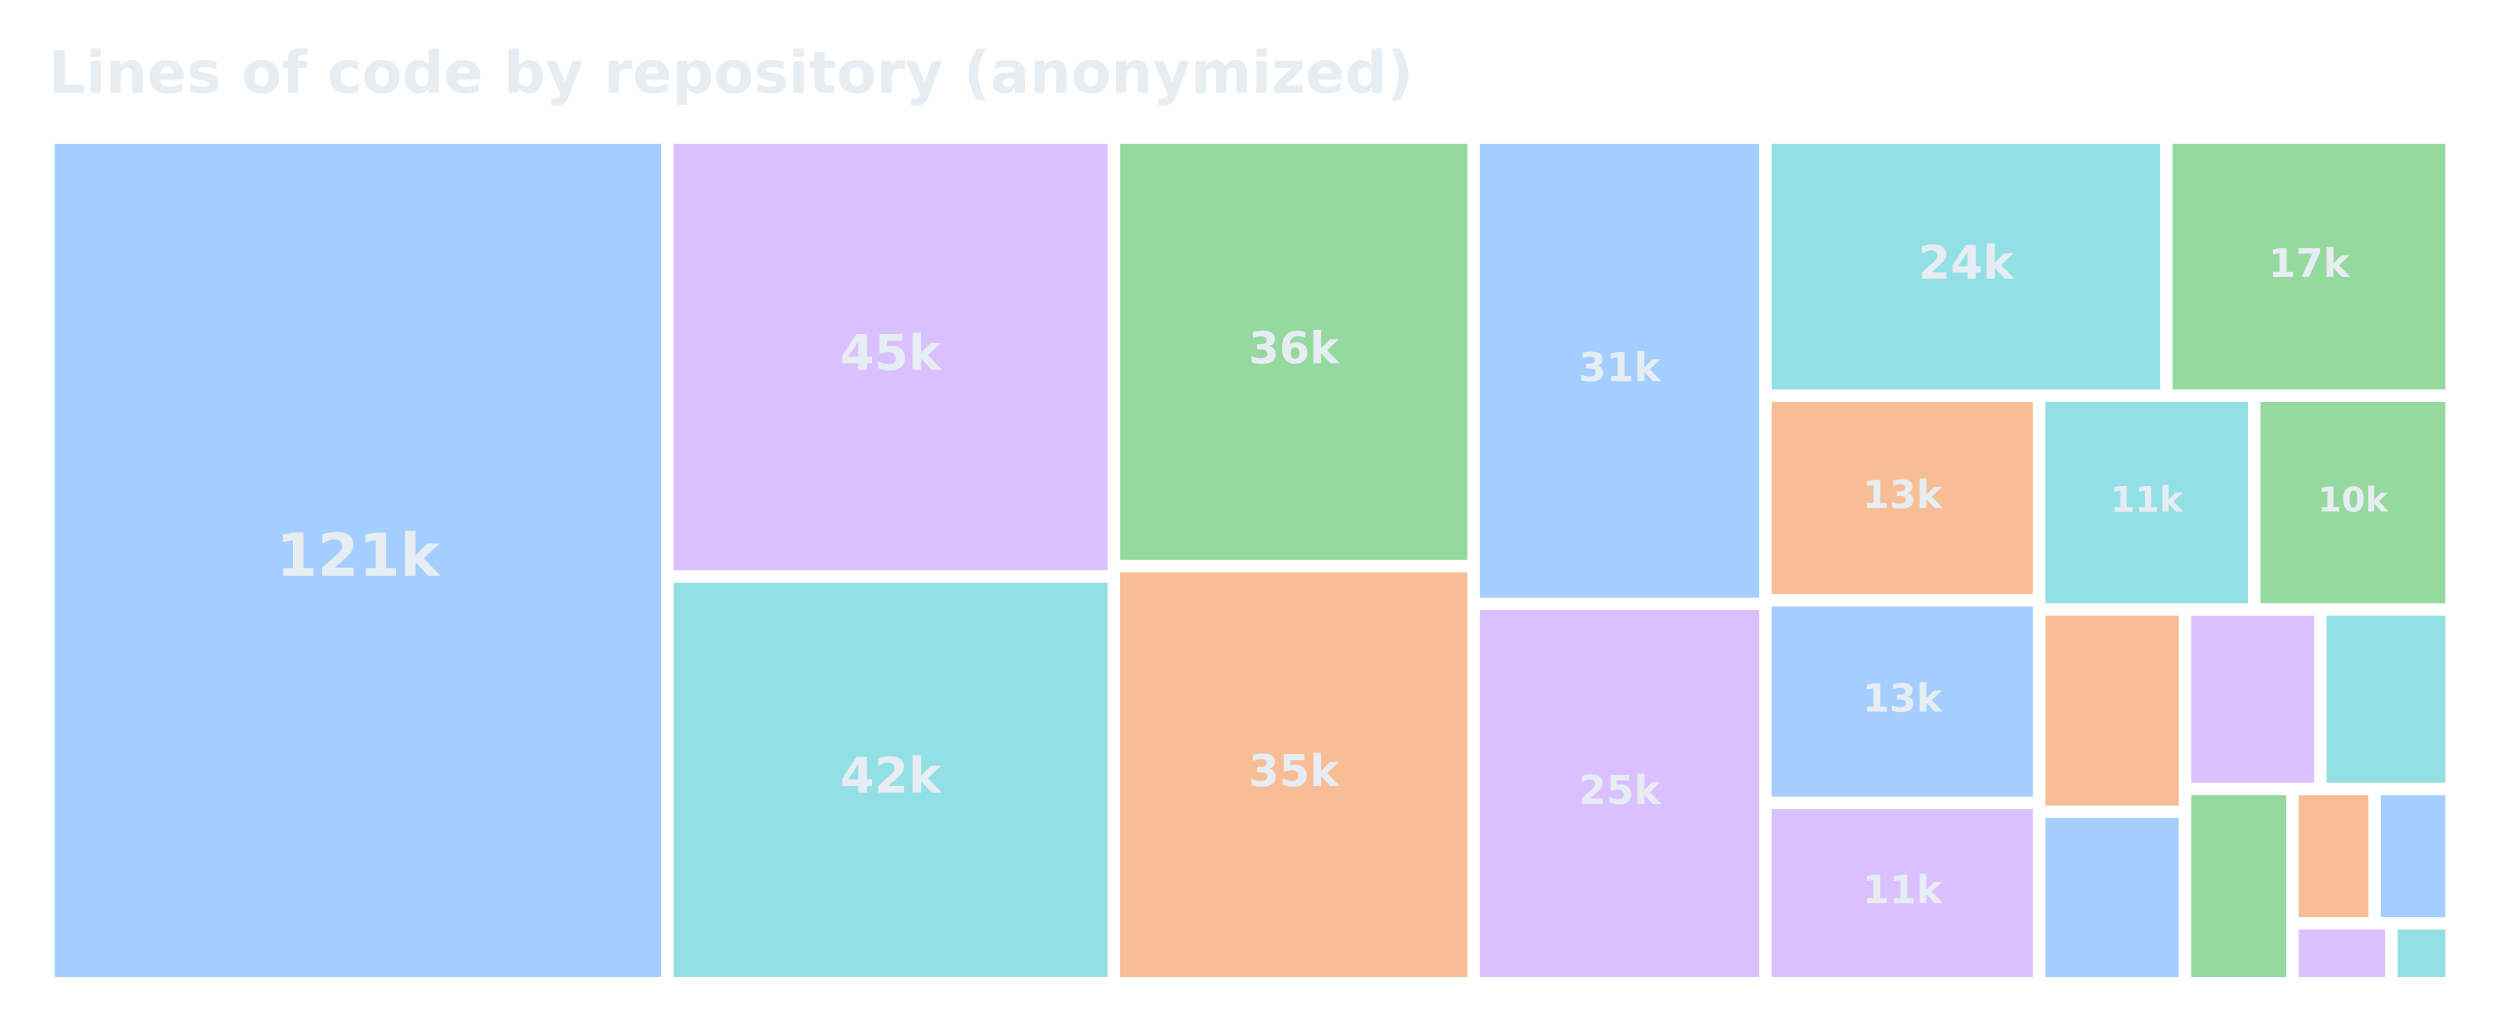
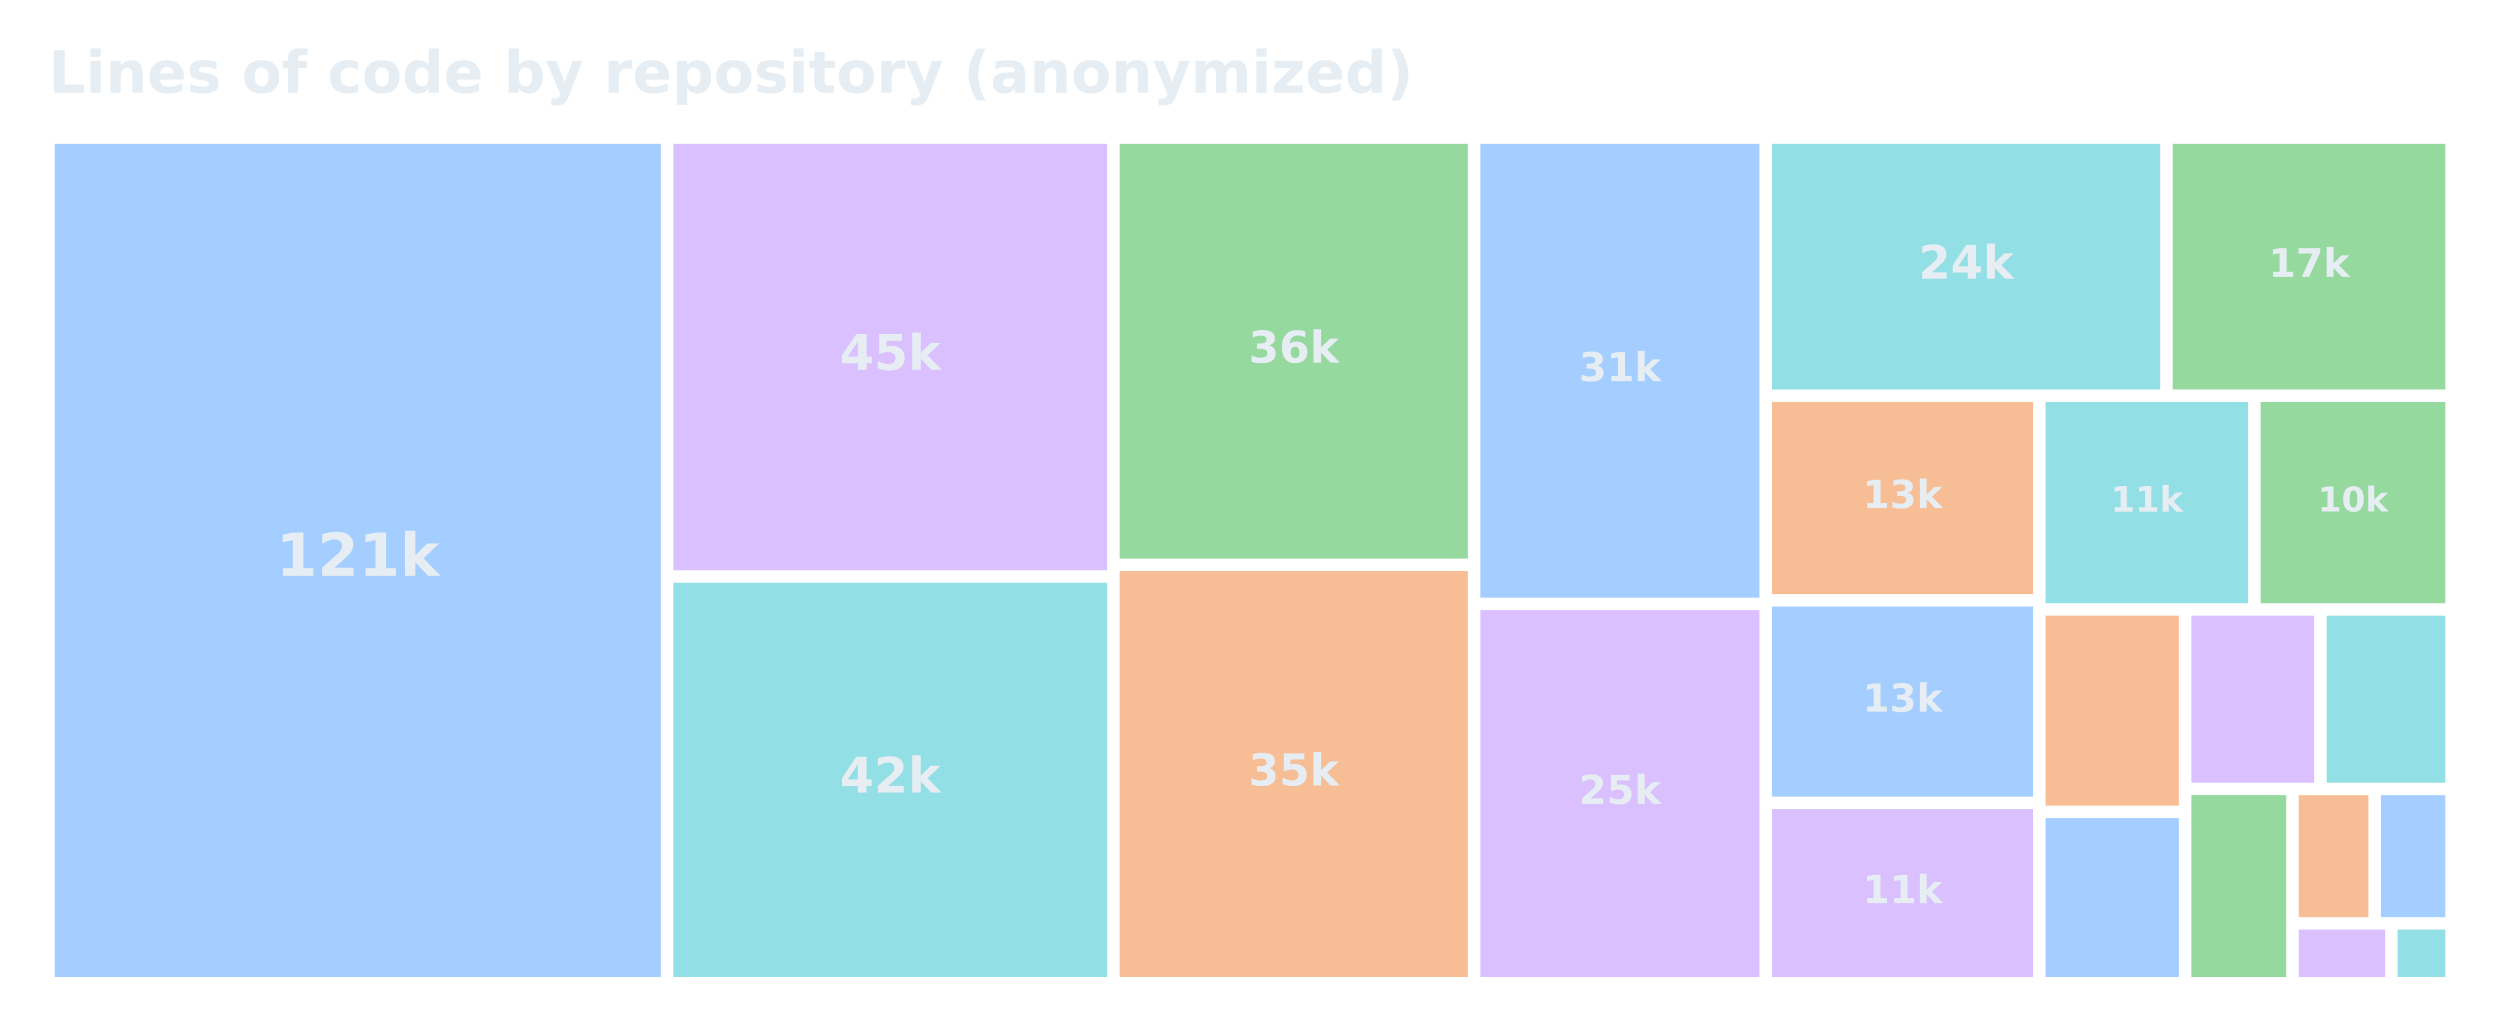
<svg xmlns="http://www.w3.org/2000/svg" xmlns:xlink="http://www.w3.org/1999/xlink" width="557.28pt" height="229.974pt" viewBox="0 0 557.28 229.974" version="1.1">
  <defs>
    <style type="text/css">*{stroke-linejoin: round; stroke-linecap: butt}</style>
  </defs>
  <g id="figure_1">
    <g id="patch_1">
      <path d="M 0 229.974  L 557.28 229.974  L 557.28 0  L 0 0  L 0 229.974  z " style="fill: none; opacity: 0" />
    </g>
    <g id="axes_1">
      <g id="patch_2">
-         <path d="M 12.195 32.064  L 147.366 32.064  L 147.366 217.788  L 12.195 217.788  z " clip-path="url(#pdc82622c83)" style="fill: #58a6ff; opacity: 0.55" />
+         <path d="M 12.195 32.064  L 147.306 32.064  L 147.306 217.788  L 12.195 217.788  z " clip-path="url(#pa8da82e926)" style="fill: #58a6ff; opacity: 0.55" />
      </g>
      <g id="patch_3">
-         <path d="M 150.156 32.064  L 246.906 32.064  L 246.906 127.121  L 150.156 127.121  z " clip-path="url(#pdc82622c83)" style="fill: #bc8cff; opacity: 0.55" />
+         <path d="M 150.096 32.064  L 246.802 32.064  L 246.802 127.121  L 150.096 127.121  z " clip-path="url(#pa8da82e926)" style="fill: #bc8cff; opacity: 0.55" />
      </g>
      <g id="patch_4">
-         <path d="M 150.156 129.893  L 246.906 129.893  L 246.906 217.788  L 150.156 217.788  z " clip-path="url(#pdc82622c83)" style="fill: #39c5cf; opacity: 0.55" />
+         <path d="M 150.096 129.893  L 246.802 129.893  L 246.802 217.788  L 150.096 217.788  z " clip-path="url(#pa8da82e926)" style="fill: #39c5cf; opacity: 0.55" />
      </g>
      <g id="patch_5">
-         <path d="M 249.696 32.064  L 327.106 32.064  L 327.106 124.799  L 249.696 124.799  z " clip-path="url(#pdc82622c83)" style="fill: #3fb950; opacity: 0.55" />
+         <path d="M 249.592 32.064  L 327.201 32.064  L 327.201 124.52  L 249.592 124.52  z " clip-path="url(#pa8da82e926)" style="fill: #3fb950; opacity: 0.55" />
      </g>
      <g id="patch_6">
-         <path d="M 249.696 127.571  L 327.106 127.571  L 327.106 217.788  L 249.696 217.788  z " clip-path="url(#pdc82622c83)" style="fill: #f0883e; opacity: 0.55" />
+         <path d="M 249.592 127.292  L 327.201 127.292  L 327.201 217.788  L 249.592 217.788  z " clip-path="url(#pa8da82e926)" style="fill: #f0883e; opacity: 0.55" />
      </g>
      <g id="patch_7">
-         <path d="M 329.896 32.064  L 392.138 32.064  L 392.138 133.229  L 329.896 133.229  z " clip-path="url(#pdc82622c83)" style="fill: #58a6ff; opacity: 0.55" />
+         <path d="M 329.991 32.064  L 392.205 32.064  L 392.205 133.229  L 329.991 133.229  z " clip-path="url(#pa8da82e926)" style="fill: #58a6ff; opacity: 0.55" />
      </g>
      <g id="patch_8">
-         <path d="M 329.896 136.001  L 392.138 136.001  L 392.138 217.788  L 329.896 217.788  z " clip-path="url(#pdc82622c83)" style="fill: #bc8cff; opacity: 0.55" />
+         <path d="M 329.991 136.001  L 392.205 136.001  L 392.205 217.788  L 329.991 217.788  z " clip-path="url(#pa8da82e926)" style="fill: #bc8cff; opacity: 0.55" />
      </g>
      <g id="patch_9">
-         <path d="M 394.928 32.064  L 481.51 32.064  L 481.51 86.826  L 394.928 86.826  z " clip-path="url(#pdc82622c83)" style="fill: #39c5cf; opacity: 0.55" />
+         <path d="M 394.995 32.064  L 481.538 32.064  L 481.538 86.826  L 394.995 86.826  z " clip-path="url(#pa8da82e926)" style="fill: #39c5cf; opacity: 0.55" />
      </g>
      <g id="patch_10">
-         <path d="M 484.3 32.064  L 545.085 32.064  L 545.085 86.826  L 484.3 86.826  z " clip-path="url(#pdc82622c83)" style="fill: #3fb950; opacity: 0.55" />
+         <path d="M 484.328 32.064  L 545.085 32.064  L 545.085 86.826  L 484.328 86.826  z " clip-path="url(#pa8da82e926)" style="fill: #3fb950; opacity: 0.55" />
      </g>
      <g id="patch_11">
-         <path d="M 394.928 89.598  L 453.15 89.598  L 453.15 132.431  L 394.928 132.431  z " clip-path="url(#pdc82622c83)" style="fill: #f0883e; opacity: 0.55" />
+         <path d="M 394.995 89.598  L 453.19 89.598  L 453.19 132.431  L 394.995 132.431  z " clip-path="url(#pa8da82e926)" style="fill: #f0883e; opacity: 0.55" />
      </g>
      <g id="patch_12">
-         <path d="M 394.928 135.203  L 453.15 135.203  L 453.15 177.583  L 394.928 177.583  z " clip-path="url(#pdc82622c83)" style="fill: #58a6ff; opacity: 0.55" />
+         <path d="M 394.995 135.203  L 453.19 135.203  L 453.19 177.583  L 394.995 177.583  z " clip-path="url(#pa8da82e926)" style="fill: #58a6ff; opacity: 0.55" />
      </g>
      <g id="patch_13">
-         <path d="M 394.928 180.355  L 453.15 180.355  L 453.15 217.788  L 394.928 217.788  z " clip-path="url(#pdc82622c83)" style="fill: #bc8cff; opacity: 0.55" />
+         <path d="M 394.995 180.355  L 453.19 180.355  L 453.19 217.788  L 394.995 217.788  z " clip-path="url(#pa8da82e926)" style="fill: #bc8cff; opacity: 0.55" />
      </g>
      <g id="patch_14">
-         <path d="M 455.94 89.598  L 501.105 89.598  L 501.105 134.472  L 455.94 134.472  z " clip-path="url(#pdc82622c83)" style="fill: #39c5cf; opacity: 0.55" />
+         <path d="M 455.98 89.598  L 501.125 89.598  L 501.125 134.472  L 455.98 134.472  z " clip-path="url(#pa8da82e926)" style="fill: #39c5cf; opacity: 0.55" />
      </g>
      <g id="patch_15">
-         <path d="M 503.895 89.598  L 545.085 89.598  L 545.085 134.472  L 503.895 134.472  z " clip-path="url(#pdc82622c83)" style="fill: #3fb950; opacity: 0.55" />
+         <path d="M 503.915 89.598  L 545.085 89.598  L 545.085 134.472  L 503.915 134.472  z " clip-path="url(#pa8da82e926)" style="fill: #3fb950; opacity: 0.55" />
      </g>
      <g id="patch_16">
-         <path d="M 455.94 137.244  L 485.668 137.244  L 485.668 179.584  L 455.94 179.584  z " clip-path="url(#pdc82622c83)" style="fill: #f0883e; opacity: 0.55" />
+         <path d="M 455.98 137.244  L 485.694 137.244  L 485.694 179.584  L 455.98 179.584  z " clip-path="url(#pa8da82e926)" style="fill: #f0883e; opacity: 0.55" />
      </g>
      <g id="patch_17">
-         <path d="M 455.94 182.356  L 485.668 182.356  L 485.668 217.788  L 455.94 217.788  z " clip-path="url(#pdc82622c83)" style="fill: #58a6ff; opacity: 0.55" />
+         <path d="M 455.98 182.356  L 485.694 182.356  L 485.694 217.788  L 455.98 217.788  z " clip-path="url(#pa8da82e926)" style="fill: #58a6ff; opacity: 0.55" />
      </g>
      <g id="patch_18">
-         <path d="M 488.458 137.244  L 515.846 137.244  L 515.846 174.474  L 488.458 174.474  z " clip-path="url(#pdc82622c83)" style="fill: #bc8cff; opacity: 0.55" />
+         <path d="M 488.484 137.244  L 515.859 137.244  L 515.859 174.474  L 488.484 174.474  z " clip-path="url(#pa8da82e926)" style="fill: #bc8cff; opacity: 0.55" />
      </g>
      <g id="patch_19">
-         <path d="M 518.636 137.244  L 545.085 137.244  L 545.085 174.474  L 518.636 174.474  z " clip-path="url(#pdc82622c83)" style="fill: #39c5cf; opacity: 0.55" />
+         <path d="M 518.649 137.244  L 545.085 137.244  L 545.085 174.474  L 518.649 174.474  z " clip-path="url(#pa8da82e926)" style="fill: #39c5cf; opacity: 0.55" />
      </g>
      <g id="patch_20">
-         <path d="M 488.458 177.246  L 509.613 177.246  L 509.613 217.788  L 488.458 217.788  z " clip-path="url(#pdc82622c83)" style="fill: #3fb950; opacity: 0.55" />
+         <path d="M 488.484 177.246  L 509.629 177.246  L 509.629 217.788  L 488.484 217.788  z " clip-path="url(#pa8da82e926)" style="fill: #3fb950; opacity: 0.55" />
      </g>
      <g id="patch_21">
-         <path d="M 512.403 177.246  L 527.943 177.246  L 527.943 204.443  L 512.403 204.443  z " clip-path="url(#pdc82622c83)" style="fill: #f0883e; opacity: 0.55" />
+         <path d="M 512.419 177.246  L 527.951 177.246  L 527.951 204.443  L 512.419 204.443  z " clip-path="url(#pa8da82e926)" style="fill: #f0883e; opacity: 0.55" />
      </g>
      <g id="patch_22">
-         <path d="M 530.733 177.246  L 545.085 177.246  L 545.085 204.443  L 530.733 204.443  z " clip-path="url(#pdc82622c83)" style="fill: #58a6ff; opacity: 0.55" />
+         <path d="M 530.741 177.246  L 545.085 177.246  L 545.085 204.443  L 530.741 204.443  z " clip-path="url(#pa8da82e926)" style="fill: #58a6ff; opacity: 0.55" />
      </g>
      <g id="patch_23">
-         <path d="M 512.403 207.215  L 531.666 207.215  L 531.666 217.788  L 512.403 217.788  z " clip-path="url(#pdc82622c83)" style="fill: #bc8cff; opacity: 0.55" />
+         <path d="M 512.419 207.215  L 531.672 207.215  L 531.672 217.788  L 512.419 217.788  z " clip-path="url(#pa8da82e926)" style="fill: #bc8cff; opacity: 0.55" />
      </g>
      <g id="patch_24">
-         <path d="M 534.456 207.215  L 545.085 207.215  L 545.085 217.788  L 534.456 217.788  z " clip-path="url(#pdc82622c83)" style="fill: #39c5cf; opacity: 0.55" />
+         <path d="M 534.462 207.215  L 545.085 207.215  L 545.085 217.788  L 534.462 217.788  z " clip-path="url(#pa8da82e926)" style="fill: #39c5cf; opacity: 0.55" />
      </g>
      <g id="text_1">
-         <g style="fill: #e6edf3" transform="translate(61.55823 128.3662) scale(0.132414 -0.132414)">
+         <g style="fill: #e6edf3" transform="translate(61.53299 128.3652) scale(0.132378 -0.132378)">
          <defs>
            <path id="DejaVuSans-Bold-14" d="M 750 831  L 1813 831  L 1813 3847  L 722 3622  L 722 4441  L 1806 4666  L 2950 4666  L 2950 831  L 4013 831  L 4013 0  L 750 0  L 750 831  z " transform="scale(0.015625)" />
            <path id="DejaVuSans-Bold-15" d="M 1844 884  L 3897 884  L 3897 0  L 506 0  L 506 884  L 2209 2388  Q 2438 2594 2547 2791  Q 2656 2988 2656 3200  Q 2656 3528 2436 3728  Q 2216 3928 1850 3928  Q 1569 3928 1234 3808  Q 900 3688 519 3450  L 519 4475  Q 925 4609 1322 4679  Q 1719 4750 2100 4750  Q 2938 4750 3402 4381  Q 3866 4013 3866 3353  Q 3866 2972 3669 2642  Q 3472 2313 2841 1759  L 1844 884  z " transform="scale(0.015625)" />
            <path id="DejaVuSans-Bold-4e" d="M 538 4863  L 1656 4863  L 1656 2216  L 2944 3500  L 4244 3500  L 2534 1894  L 4378 0  L 3022 0  L 1656 1459  L 1656 0  L 538 0  L 538 4863  z " transform="scale(0.015625)" />
          </defs>
          <use xlink:href="#DejaVuSans-Bold-14" />
          <use xlink:href="#DejaVuSans-Bold-15" transform="translate(69.57812 0)" />
          <use xlink:href="#DejaVuSans-Bold-14" transform="translate(139.1562 0)" />
          <use xlink:href="#DejaVuSans-Bold-4e" transform="translate(208.7344 0)" />
        </g>
      </g>
      <g id="text_2">
-         <g style="fill: #e6edf3" transform="translate(187.2754 82.43626) scale(0.109462 -0.109462)">
+         <g style="fill: #e6edf3" transform="translate(187.1959 82.43558) scale(0.109436 -0.109436)">
          <defs>
            <path id="DejaVuSans-Bold-17" d="M 2356 3675  L 1038 1722  L 2356 1722  L 2356 3675  z M 2156 4666  L 3494 4666  L 3494 1722  L 4159 1722  L 4159 850  L 3494 850  L 3494 0  L 2356 0  L 2356 850  L 288 850  L 288 1881  L 2156 4666  z " transform="scale(0.015625)" />
            <path id="DejaVuSans-Bold-18" d="M 678 4666  L 3669 4666  L 3669 3781  L 1638 3781  L 1638 3059  Q 1775 3097 1914 3117  Q 2053 3138 2203 3138  Q 3056 3138 3531 2711  Q 4006 2284 4006 1522  Q 4006 766 3489 337  Q 2972 -91 2053 -91  Q 1656 -91 1267 -14  Q 878 63 494 219  L 494 1166  Q 875 947 1217 837  Q 1559 728 1863 728  Q 2300 728 2551 942  Q 2803 1156 2803 1522  Q 2803 1891 2551 2103  Q 2300 2316 1863 2316  Q 1603 2316 1309 2248  Q 1016 2181 678 2041  L 678 4666  z " transform="scale(0.015625)" />
          </defs>
          <use xlink:href="#DejaVuSans-Bold-17" />
          <use xlink:href="#DejaVuSans-Bold-18" transform="translate(69.57812 0)" />
          <use xlink:href="#DejaVuSans-Bold-4e" transform="translate(139.1562 0)" />
        </g>
      </g>
      <g id="text_3">
-         <g style="fill: #e6edf3" transform="translate(187.2754 176.6843) scale(0.109462 -0.109462)">
+         <g style="fill: #e6edf3" transform="translate(187.1959 176.6836) scale(0.109436 -0.109436)">
          <use xlink:href="#DejaVuSans-Bold-17" />
          <use xlink:href="#DejaVuSans-Bold-15" transform="translate(69.57812 0)" />
          <use xlink:href="#DejaVuSans-Bold-4e" transform="translate(139.1562 0)" />
        </g>
      </g>
      <g id="text_4">
-         <g style="fill: #e6edf3" transform="translate(278.333 80.97522) scale(0.097909 -0.097909)">
+         <g style="fill: #e6edf3" transform="translate(278.3165 80.839) scale(0.098028 -0.098028)">
          <defs>
            <path id="DejaVuSans-Bold-16" d="M 2981 2516  Q 3453 2394 3698 2092  Q 3944 1791 3944 1325  Q 3944 631 3412 270  Q 2881 -91 1863 -91  Q 1503 -91 1142 -33  Q 781 25 428 141  L 428 1069  Q 766 900 1098 814  Q 1431 728 1753 728  Q 2231 728 2486 893  Q 2741 1059 2741 1369  Q 2741 1688 2480 1852  Q 2219 2016 1709 2016  L 1228 2016  L 1228 2791  L 1734 2791  Q 2188 2791 2409 2933  Q 2631 3075 2631 3366  Q 2631 3634 2415 3781  Q 2200 3928 1806 3928  Q 1516 3928 1219 3862  Q 922 3797 628 3669  L 628 4550  Q 984 4650 1334 4700  Q 1684 4750 2022 4750  Q 2931 4750 3382 4451  Q 3834 4153 3834 3553  Q 3834 3144 3618 2883  Q 3403 2622 2981 2516  z " transform="scale(0.015625)" />
            <path id="DejaVuSans-Bold-19" d="M 2316 2303  Q 2000 2303 1842 2098  Q 1684 1894 1684 1484  Q 1684 1075 1842 870  Q 2000 666 2316 666  Q 2634 666 2792 870  Q 2950 1075 2950 1484  Q 2950 1894 2792 2098  Q 2634 2303 2316 2303  z M 3803 4544  L 3803 3681  Q 3506 3822 3243 3889  Q 2981 3956 2731 3956  Q 2194 3956 1894 3657  Q 1594 3359 1544 2772  Q 1750 2925 1990 3001  Q 2231 3078 2516 3078  Q 3231 3078 3670 2659  Q 4109 2241 4109 1563  Q 4109 813 3618 361  Q 3128 -91 2303 -91  Q 1394 -91 895 523  Q 397 1138 397 2266  Q 397 3422 980 4083  Q 1563 4744 2578 4744  Q 2900 4744 3203 4694  Q 3506 4644 3803 4544  z " transform="scale(0.015625)" />
          </defs>
          <use xlink:href="#DejaVuSans-Bold-16" />
          <use xlink:href="#DejaVuSans-Bold-19" transform="translate(69.57812 0)" />
          <use xlink:href="#DejaVuSans-Bold-4e" transform="translate(139.1562 0)" />
        </g>
      </g>
      <g id="text_5">
-         <g style="fill: #e6edf3" transform="translate(278.333 175.2232) scale(0.097909 -0.097909)">
+         <g style="fill: #e6edf3" transform="translate(278.3165 175.087) scale(0.098028 -0.098028)">
          <use xlink:href="#DejaVuSans-Bold-16" />
          <use xlink:href="#DejaVuSans-Bold-18" transform="translate(69.57812 0)" />
          <use xlink:href="#DejaVuSans-Bold-4e" transform="translate(139.1562 0)" />
        </g>
      </g>
      <g id="text_6">
-         <g style="fill: #e6edf3" transform="translate(351.8808 84.95499) scale(0.088848 -0.088848)">
+         <g style="fill: #e6edf3" transform="translate(351.9637 84.95454) scale(0.088831 -0.088831)">
          <use xlink:href="#DejaVuSans-Bold-16" />
          <use xlink:href="#DejaVuSans-Bold-14" transform="translate(69.57812 0)" />
          <use xlink:href="#DejaVuSans-Bold-4e" transform="translate(139.1562 0)" />
        </g>
      </g>
      <g id="text_7">
-         <g style="fill: #e6edf3" transform="translate(351.8808 179.203) scale(0.088848 -0.088848)">
+         <g style="fill: #e6edf3" transform="translate(351.9637 179.2025) scale(0.088831 -0.088831)">
          <use xlink:href="#DejaVuSans-Bold-15" />
          <use xlink:href="#DejaVuSans-Bold-18" transform="translate(69.57812 0)" />
          <use xlink:href="#DejaVuSans-Bold-4e" transform="translate(139.1562 0)" />
        </g>
      </g>
      <g id="text_8">
-         <g style="fill: #e6edf3" transform="translate(427.5878 62.13126) scale(0.103388 -0.103388)">
+         <g style="fill: #e6edf3" transform="translate(427.6376 62.13065) scale(0.103365 -0.103365)">
          <use xlink:href="#DejaVuSans-Bold-15" />
          <use xlink:href="#DejaVuSans-Bold-17" transform="translate(69.57812 0)" />
          <use xlink:href="#DejaVuSans-Bold-4e" transform="translate(139.1562 0)" />
        </g>
      </g>
      <g id="text_9">
-         <g style="fill: #e6edf3" transform="translate(505.6459 61.7309) scale(0.087978 -0.087978)">
+         <g style="fill: #e6edf3" transform="translate(505.6615 61.73047) scale(0.087961 -0.087961)">
          <defs>
            <path id="DejaVuSans-Bold-1a" d="M 428 4666  L 3944 4666  L 3944 3988  L 2125 0  L 953 0  L 2675 3781  L 428 3781  L 428 4666  z " transform="scale(0.015625)" />
          </defs>
          <use xlink:href="#DejaVuSans-Bold-14" />
          <use xlink:href="#DejaVuSans-Bold-1a" transform="translate(69.57812 0)" />
          <use xlink:href="#DejaVuSans-Bold-4e" transform="translate(139.1562 0)" />
        </g>
      </g>
      <g id="text_10">
-         <g style="fill: #e6edf3" transform="translate(415.1498 113.2607) scale(0.086447 -0.086447)">
+         <g style="fill: #e6edf3" transform="translate(415.205 113.2603) scale(0.086431 -0.086431)">
          <use xlink:href="#DejaVuSans-Bold-14" />
          <use xlink:href="#DejaVuSans-Bold-16" transform="translate(69.57812 0)" />
          <use xlink:href="#DejaVuSans-Bold-4e" transform="translate(139.1562 0)" />
        </g>
      </g>
      <g id="text_11">
-         <g style="fill: #e6edf3" transform="translate(415.1498 158.6391) scale(0.086447 -0.086447)">
+         <g style="fill: #e6edf3" transform="translate(415.205 158.6387) scale(0.086431 -0.086431)">
          <use xlink:href="#DejaVuSans-Bold-14" />
          <use xlink:href="#DejaVuSans-Bold-16" transform="translate(69.57812 0)" />
          <use xlink:href="#DejaVuSans-Bold-4e" transform="translate(139.1562 0)" />
        </g>
      </g>
      <g id="text_12">
-         <g style="fill: #e6edf3" transform="translate(415.1498 201.3175) scale(0.086447 -0.086447)">
+         <g style="fill: #e6edf3" transform="translate(415.205 201.3171) scale(0.086431 -0.086431)">
          <use xlink:href="#DejaVuSans-Bold-14" />
          <use xlink:href="#DejaVuSans-Bold-14" transform="translate(69.57812 0)" />
          <use xlink:href="#DejaVuSans-Bold-4e" transform="translate(139.1562 0)" />
        </g>
      </g>
      <g id="text_13">
-         <g style="fill: #e6edf3" transform="translate(470.4354 114.0786) scale(0.078647 -0.078647)">
+         <g style="fill: #e6edf3" transform="translate(470.4665 114.0783) scale(0.078635 -0.078635)">
          <use xlink:href="#DejaVuSans-Bold-14" />
          <use xlink:href="#DejaVuSans-Bold-14" transform="translate(69.57812 0)" />
          <use xlink:href="#DejaVuSans-Bold-4e" transform="translate(139.1562 0)" />
        </g>
      </g>
      <g id="text_14">
-         <g style="fill: #e6edf3" transform="translate(516.6472 114.0169) scale(0.076272 -0.076272)">
+         <g style="fill: #e6edf3" transform="translate(516.6581 114.0166) scale(0.076261 -0.076261)">
          <defs>
            <path id="DejaVuSans-Bold-13" d="M 2944 2338  Q 2944 3213 2780 3570  Q 2616 3928 2228 3928  Q 1841 3928 1675 3570  Q 1509 3213 1509 2338  Q 1509 1453 1675 1090  Q 1841 728 2228 728  Q 2613 728 2778 1090  Q 2944 1453 2944 2338  z M 4147 2328  Q 4147 1169 3647 539  Q 3147 -91 2228 -91  Q 1306 -91 806 539  Q 306 1169 306 2328  Q 306 3491 806 4120  Q 1306 4750 2228 4750  Q 3147 4750 3647 4120  Q 4147 3491 4147 2328  z " transform="scale(0.015625)" />
          </defs>
          <use xlink:href="#DejaVuSans-Bold-14" />
          <use xlink:href="#DejaVuSans-Bold-13" transform="translate(69.57812 0)" />
          <use xlink:href="#DejaVuSans-Bold-4e" transform="translate(139.1562 0)" />
        </g>
      </g>
      <g id="text_15">
        <g style="fill: #e6edf3" transform="translate(10.8 20.67797) scale(0.13 -0.13)">
          <defs>
            <path id="DejaVuSans-Bold-2f" d="M 588 4666  L 1791 4666  L 1791 909  L 3903 909  L 3903 0  L 588 0  L 588 4666  z " transform="scale(0.015625)" />
            <path id="DejaVuSans-Bold-4c" d="M 538 3500  L 1656 3500  L 1656 0  L 538 0  L 538 3500  z M 538 4863  L 1656 4863  L 1656 3950  L 538 3950  L 538 4863  z " transform="scale(0.015625)" />
            <path id="DejaVuSans-Bold-51" d="M 4056 2131  L 4056 0  L 2931 0  L 2931 347  L 2931 1631  Q 2931 2084 2911 2256  Q 2891 2428 2841 2509  Q 2775 2619 2662 2680  Q 2550 2741 2406 2741  Q 2056 2741 1856 2470  Q 1656 2200 1656 1722  L 1656 0  L 538 0  L 538 3500  L 1656 3500  L 1656 2988  Q 1909 3294 2193 3439  Q 2478 3584 2822 3584  Q 3428 3584 3742 3212  Q 4056 2841 4056 2131  z " transform="scale(0.015625)" />
            <path id="DejaVuSans-Bold-48" d="M 4031 1759  L 4031 1441  L 1416 1441  Q 1456 1047 1700 850  Q 1944 653 2381 653  Q 2734 653 3104 758  Q 3475 863 3866 1075  L 3866 213  Q 3469 63 3072 -14  Q 2675 -91 2278 -91  Q 1328 -91 801 392  Q 275 875 275 1747  Q 275 2603 792 3093  Q 1309 3584 2216 3584  Q 3041 3584 3536 3087  Q 4031 2591 4031 1759  z M 2881 2131  Q 2881 2450 2695 2645  Q 2509 2841 2209 2841  Q 1884 2841 1681 2658  Q 1478 2475 1428 2131  L 2881 2131  z " transform="scale(0.015625)" />
            <path id="DejaVuSans-Bold-56" d="M 3272 3391  L 3272 2541  Q 2913 2691 2578 2766  Q 2244 2841 1947 2841  Q 1628 2841 1473 2761  Q 1319 2681 1319 2516  Q 1319 2381 1436 2309  Q 1553 2238 1856 2203  L 2053 2175  Q 2913 2066 3209 1816  Q 3506 1566 3506 1031  Q 3506 472 3093 190  Q 2681 -91 1863 -91  Q 1516 -91 1145 -36  Q 775 19 384 128  L 384 978  Q 719 816 1070 734  Q 1422 653 1784 653  Q 2113 653 2278 743  Q 2444 834 2444 1013  Q 2444 1163 2330 1236  Q 2216 1309 1875 1350  L 1678 1375  Q 931 1469 631 1722  Q 331 1975 331 2491  Q 331 3047 712 3315  Q 1094 3584 1881 3584  Q 2191 3584 2531 3537  Q 2872 3491 3272 3391  z " transform="scale(0.015625)" />
            <path id="DejaVuSans-Bold-3" transform="scale(0.015625)" />
            <path id="DejaVuSans-Bold-52" d="M 2203 2784  Q 1831 2784 1636 2517  Q 1441 2250 1441 1747  Q 1441 1244 1636 976  Q 1831 709 2203 709  Q 2569 709 2762 976  Q 2956 1244 2956 1747  Q 2956 2250 2762 2517  Q 2569 2784 2203 2784  z M 2203 3584  Q 3106 3584 3614 3096  Q 4122 2609 4122 1747  Q 4122 884 3614 396  Q 3106 -91 2203 -91  Q 1297 -91 786 396  Q 275 884 275 1747  Q 275 2609 786 3096  Q 1297 3584 2203 3584  z " transform="scale(0.015625)" />
            <path id="DejaVuSans-Bold-49" d="M 2841 4863  L 2841 4128  L 2222 4128  Q 1984 4128 1890 4042  Q 1797 3956 1797 3744  L 1797 3500  L 2753 3500  L 2753 2700  L 1797 2700  L 1797 0  L 678 0  L 678 2700  L 122 2700  L 122 3500  L 678 3500  L 678 3744  Q 678 4316 997 4589  Q 1316 4863 1984 4863  L 2841 4863  z " transform="scale(0.015625)" />
            <path id="DejaVuSans-Bold-46" d="M 3366 3391  L 3366 2478  Q 3138 2634 2908 2709  Q 2678 2784 2431 2784  Q 1963 2784 1702 2511  Q 1441 2238 1441 1747  Q 1441 1256 1702 982  Q 1963 709 2431 709  Q 2694 709 2930 787  Q 3166 866 3366 1019  L 3366 103  Q 3103 6 2833 -42  Q 2563 -91 2291 -91  Q 1344 -91 809 395  Q 275 881 275 1747  Q 275 2613 809 3098  Q 1344 3584 2291 3584  Q 2566 3584 2833 3536  Q 3100 3488 3366 3391  z " transform="scale(0.015625)" />
            <path id="DejaVuSans-Bold-47" d="M 2919 2988  L 2919 4863  L 4044 4863  L 4044 0  L 2919 0  L 2919 506  Q 2688 197 2409 53  Q 2131 -91 1766 -91  Q 1119 -91 703 423  Q 288 938 288 1747  Q 288 2556 703 3070  Q 1119 3584 1766 3584  Q 2128 3584 2408 3439  Q 2688 3294 2919 2988  z M 2181 722  Q 2541 722 2730 984  Q 2919 1247 2919 1747  Q 2919 2247 2730 2509  Q 2541 2772 2181 2772  Q 1825 2772 1636 2509  Q 1447 2247 1447 1747  Q 1447 1247 1636 984  Q 1825 722 2181 722  z " transform="scale(0.015625)" />
            <path id="DejaVuSans-Bold-45" d="M 2400 722  Q 2759 722 2948 984  Q 3138 1247 3138 1747  Q 3138 2247 2948 2509  Q 2759 2772 2400 2772  Q 2041 2772 1848 2508  Q 1656 2244 1656 1747  Q 1656 1250 1848 986  Q 2041 722 2400 722  z M 1656 2988  Q 1888 3294 2169 3439  Q 2450 3584 2816 3584  Q 3463 3584 3878 3070  Q 4294 2556 4294 1747  Q 4294 938 3878 423  Q 3463 -91 2816 -91  Q 2450 -91 2169 54  Q 1888 200 1656 506  L 1656 0  L 538 0  L 538 4863  L 1656 4863  L 1656 2988  z " transform="scale(0.015625)" />
            <path id="DejaVuSans-Bold-5c" d="M 78 3500  L 1197 3500  L 2138 1125  L 2938 3500  L 4056 3500  L 2584 -331  Q 2363 -916 2067 -1148  Q 1772 -1381 1288 -1381  L 641 -1381  L 641 -647  L 991 -647  Q 1275 -647 1404 -556  Q 1534 -466 1606 -231  L 1638 -134  L 78 3500  z " transform="scale(0.015625)" />
            <path id="DejaVuSans-Bold-55" d="M 3138 2547  Q 2991 2616 2845 2648  Q 2700 2681 2553 2681  Q 2122 2681 1889 2404  Q 1656 2128 1656 1613  L 1656 0  L 538 0  L 538 3500  L 1656 3500  L 1656 2925  Q 1872 3269 2151 3426  Q 2431 3584 2822 3584  Q 2878 3584 2943 3579  Q 3009 3575 3134 3559  L 3138 2547  z " transform="scale(0.015625)" />
            <path id="DejaVuSans-Bold-53" d="M 1656 506  L 1656 -1331  L 538 -1331  L 538 3500  L 1656 3500  L 1656 2988  Q 1888 3294 2169 3439  Q 2450 3584 2816 3584  Q 3463 3584 3878 3070  Q 4294 2556 4294 1747  Q 4294 938 3878 423  Q 3463 -91 2816 -91  Q 2450 -91 2169 54  Q 1888 200 1656 506  z M 2400 2772  Q 2041 2772 1848 2508  Q 1656 2244 1656 1747  Q 1656 1250 1848 986  Q 2041 722 2400 722  Q 2759 722 2948 984  Q 3138 1247 3138 1747  Q 3138 2247 2948 2509  Q 2759 2772 2400 2772  z " transform="scale(0.015625)" />
            <path id="DejaVuSans-Bold-57" d="M 1759 4494  L 1759 3500  L 2913 3500  L 2913 2700  L 1759 2700  L 1759 1216  Q 1759 972 1856 886  Q 1953 800 2241 800  L 2816 800  L 2816 0  L 1856 0  Q 1194 0 917 276  Q 641 553 641 1216  L 641 2700  L 84 2700  L 84 3500  L 641 3500  L 641 4494  L 1759 4494  z " transform="scale(0.015625)" />
            <path id="DejaVuSans-Bold-b" d="M 2413 -844  L 1484 -844  Q 1006 -72 778 623  Q 550 1319 550 2003  Q 550 2688 779 3389  Q 1009 4091 1484 4856  L 2413 4856  Q 2013 4116 1813 3408  Q 1613 2700 1613 2009  Q 1613 1319 1811 609  Q 2009 -100 2413 -844  z " transform="scale(0.015625)" />
            <path id="DejaVuSans-Bold-44" d="M 2106 1575  Q 1756 1575 1579 1456  Q 1403 1338 1403 1106  Q 1403 894 1545 773  Q 1688 653 1941 653  Q 2256 653 2472 879  Q 2688 1106 2688 1447  L 2688 1575  L 2106 1575  z M 3816 1997  L 3816 0  L 2688 0  L 2688 519  Q 2463 200 2181 54  Q 1900 -91 1497 -91  Q 953 -91 614 226  Q 275 544 275 1050  Q 275 1666 698 1953  Q 1122 2241 2028 2241  L 2688 2241  L 2688 2328  Q 2688 2594 2478 2717  Q 2269 2841 1825 2841  Q 1466 2841 1156 2769  Q 847 2697 581 2553  L 581 3406  Q 941 3494 1303 3539  Q 1666 3584 2028 3584  Q 2975 3584 3395 3211  Q 3816 2838 3816 1997  z " transform="scale(0.015625)" />
            <path id="DejaVuSans-Bold-50" d="M 3781 2919  Q 3994 3244 4286 3414  Q 4578 3584 4928 3584  Q 5531 3584 5847 3212  Q 6163 2841 6163 2131  L 6163 0  L 5038 0  L 5038 1825  Q 5041 1866 5042 1909  Q 5044 1953 5044 2034  Q 5044 2406 4934 2573  Q 4825 2741 4581 2741  Q 4263 2741 4089 2478  Q 3916 2216 3909 1719  L 3909 0  L 2784 0  L 2784 1825  Q 2784 2406 2684 2573  Q 2584 2741 2328 2741  Q 2006 2741 1831 2477  Q 1656 2213 1656 1722  L 1656 0  L 531 0  L 531 3500  L 1656 3500  L 1656 2988  Q 1863 3284 2130 3434  Q 2397 3584 2719 3584  Q 3081 3584 3359 3409  Q 3638 3234 3781 2919  z " transform="scale(0.015625)" />
            <path id="DejaVuSans-Bold-5d" d="M 366 3500  L 3419 3500  L 3419 2719  L 1575 800  L 3419 800  L 3419 0  L 288 0  L 288 781  L 2131 2700  L 366 2700  L 366 3500  z " transform="scale(0.015625)" />
            <path id="DejaVuSans-Bold-c" d="M 513 -844  Q 913 -100 1113 609  Q 1313 1319 1313 2009  Q 1313 2700 1113 3408  Q 913 4116 513 4856  L 1441 4856  Q 1916 4091 2145 3389  Q 2375 2688 2375 2003  Q 2375 1319 2147 623  Q 1919 -72 1441 -844  L 513 -844  z " transform="scale(0.015625)" />
          </defs>
          <use xlink:href="#DejaVuSans-Bold-2f" />
          <use xlink:href="#DejaVuSans-Bold-4c" transform="translate(63.71875 0)" />
          <use xlink:href="#DejaVuSans-Bold-51" transform="translate(98 0)" />
          <use xlink:href="#DejaVuSans-Bold-48" transform="translate(169.1875 0)" />
          <use xlink:href="#DejaVuSans-Bold-56" transform="translate(237.0156 0)" />
          <use xlink:href="#DejaVuSans-Bold-3" transform="translate(296.5312 0)" />
          <use xlink:href="#DejaVuSans-Bold-52" transform="translate(331.3438 0)" />
          <use xlink:href="#DejaVuSans-Bold-49" transform="translate(400.0469 0)" />
          <use xlink:href="#DejaVuSans-Bold-3" transform="translate(443.5469 0)" />
          <use xlink:href="#DejaVuSans-Bold-46" transform="translate(478.3594 0)" />
          <use xlink:href="#DejaVuSans-Bold-52" transform="translate(537.6406 0)" />
          <use xlink:href="#DejaVuSans-Bold-47" transform="translate(606.3438 0)" />
          <use xlink:href="#DejaVuSans-Bold-48" transform="translate(677.9219 0)" />
          <use xlink:href="#DejaVuSans-Bold-3" transform="translate(745.75 0)" />
          <use xlink:href="#DejaVuSans-Bold-45" transform="translate(780.5625 0)" />
          <use xlink:href="#DejaVuSans-Bold-5c" transform="translate(852.1406 0)" />
          <use xlink:href="#DejaVuSans-Bold-3" transform="translate(917.3281 0)" />
          <use xlink:href="#DejaVuSans-Bold-55" transform="translate(952.1406 0)" />
          <use xlink:href="#DejaVuSans-Bold-48" transform="translate(1001.453 0)" />
          <use xlink:href="#DejaVuSans-Bold-53" transform="translate(1069.281 0)" />
          <use xlink:href="#DejaVuSans-Bold-52" transform="translate(1140.859 0)" />
          <use xlink:href="#DejaVuSans-Bold-56" transform="translate(1209.562 0)" />
          <use xlink:href="#DejaVuSans-Bold-4c" transform="translate(1269.078 0)" />
          <use xlink:href="#DejaVuSans-Bold-57" transform="translate(1303.359 0)" />
          <use xlink:href="#DejaVuSans-Bold-52" transform="translate(1351.156 0)" />
          <use xlink:href="#DejaVuSans-Bold-55" transform="translate(1419.859 0)" />
          <use xlink:href="#DejaVuSans-Bold-5c" transform="translate(1469.172 0)" />
          <use xlink:href="#DejaVuSans-Bold-3" transform="translate(1534.359 0)" />
          <use xlink:href="#DejaVuSans-Bold-b" transform="translate(1569.172 0)" />
          <use xlink:href="#DejaVuSans-Bold-44" transform="translate(1614.875 0)" />
          <use xlink:href="#DejaVuSans-Bold-51" transform="translate(1682.359 0)" />
          <use xlink:href="#DejaVuSans-Bold-52" transform="translate(1753.547 0)" />
          <use xlink:href="#DejaVuSans-Bold-51" transform="translate(1822.25 0)" />
          <use xlink:href="#DejaVuSans-Bold-5c" transform="translate(1893.438 0)" />
          <use xlink:href="#DejaVuSans-Bold-50" transform="translate(1958.625 0)" />
          <use xlink:href="#DejaVuSans-Bold-4c" transform="translate(2062.828 0)" />
          <use xlink:href="#DejaVuSans-Bold-5d" transform="translate(2097.109 0)" />
          <use xlink:href="#DejaVuSans-Bold-48" transform="translate(2155.312 0)" />
          <use xlink:href="#DejaVuSans-Bold-47" transform="translate(2223.141 0)" />
          <use xlink:href="#DejaVuSans-Bold-c" transform="translate(2294.719 0)" />
        </g>
      </g>
    </g>
  </g>
  <defs>
-     <clipPath id="pdc82622c83">
+     <clipPath id="pa8da82e926">
      <rect x="10.8" y="30.678" width="535.68" height="188.496" />
    </clipPath>
  </defs>
</svg>
